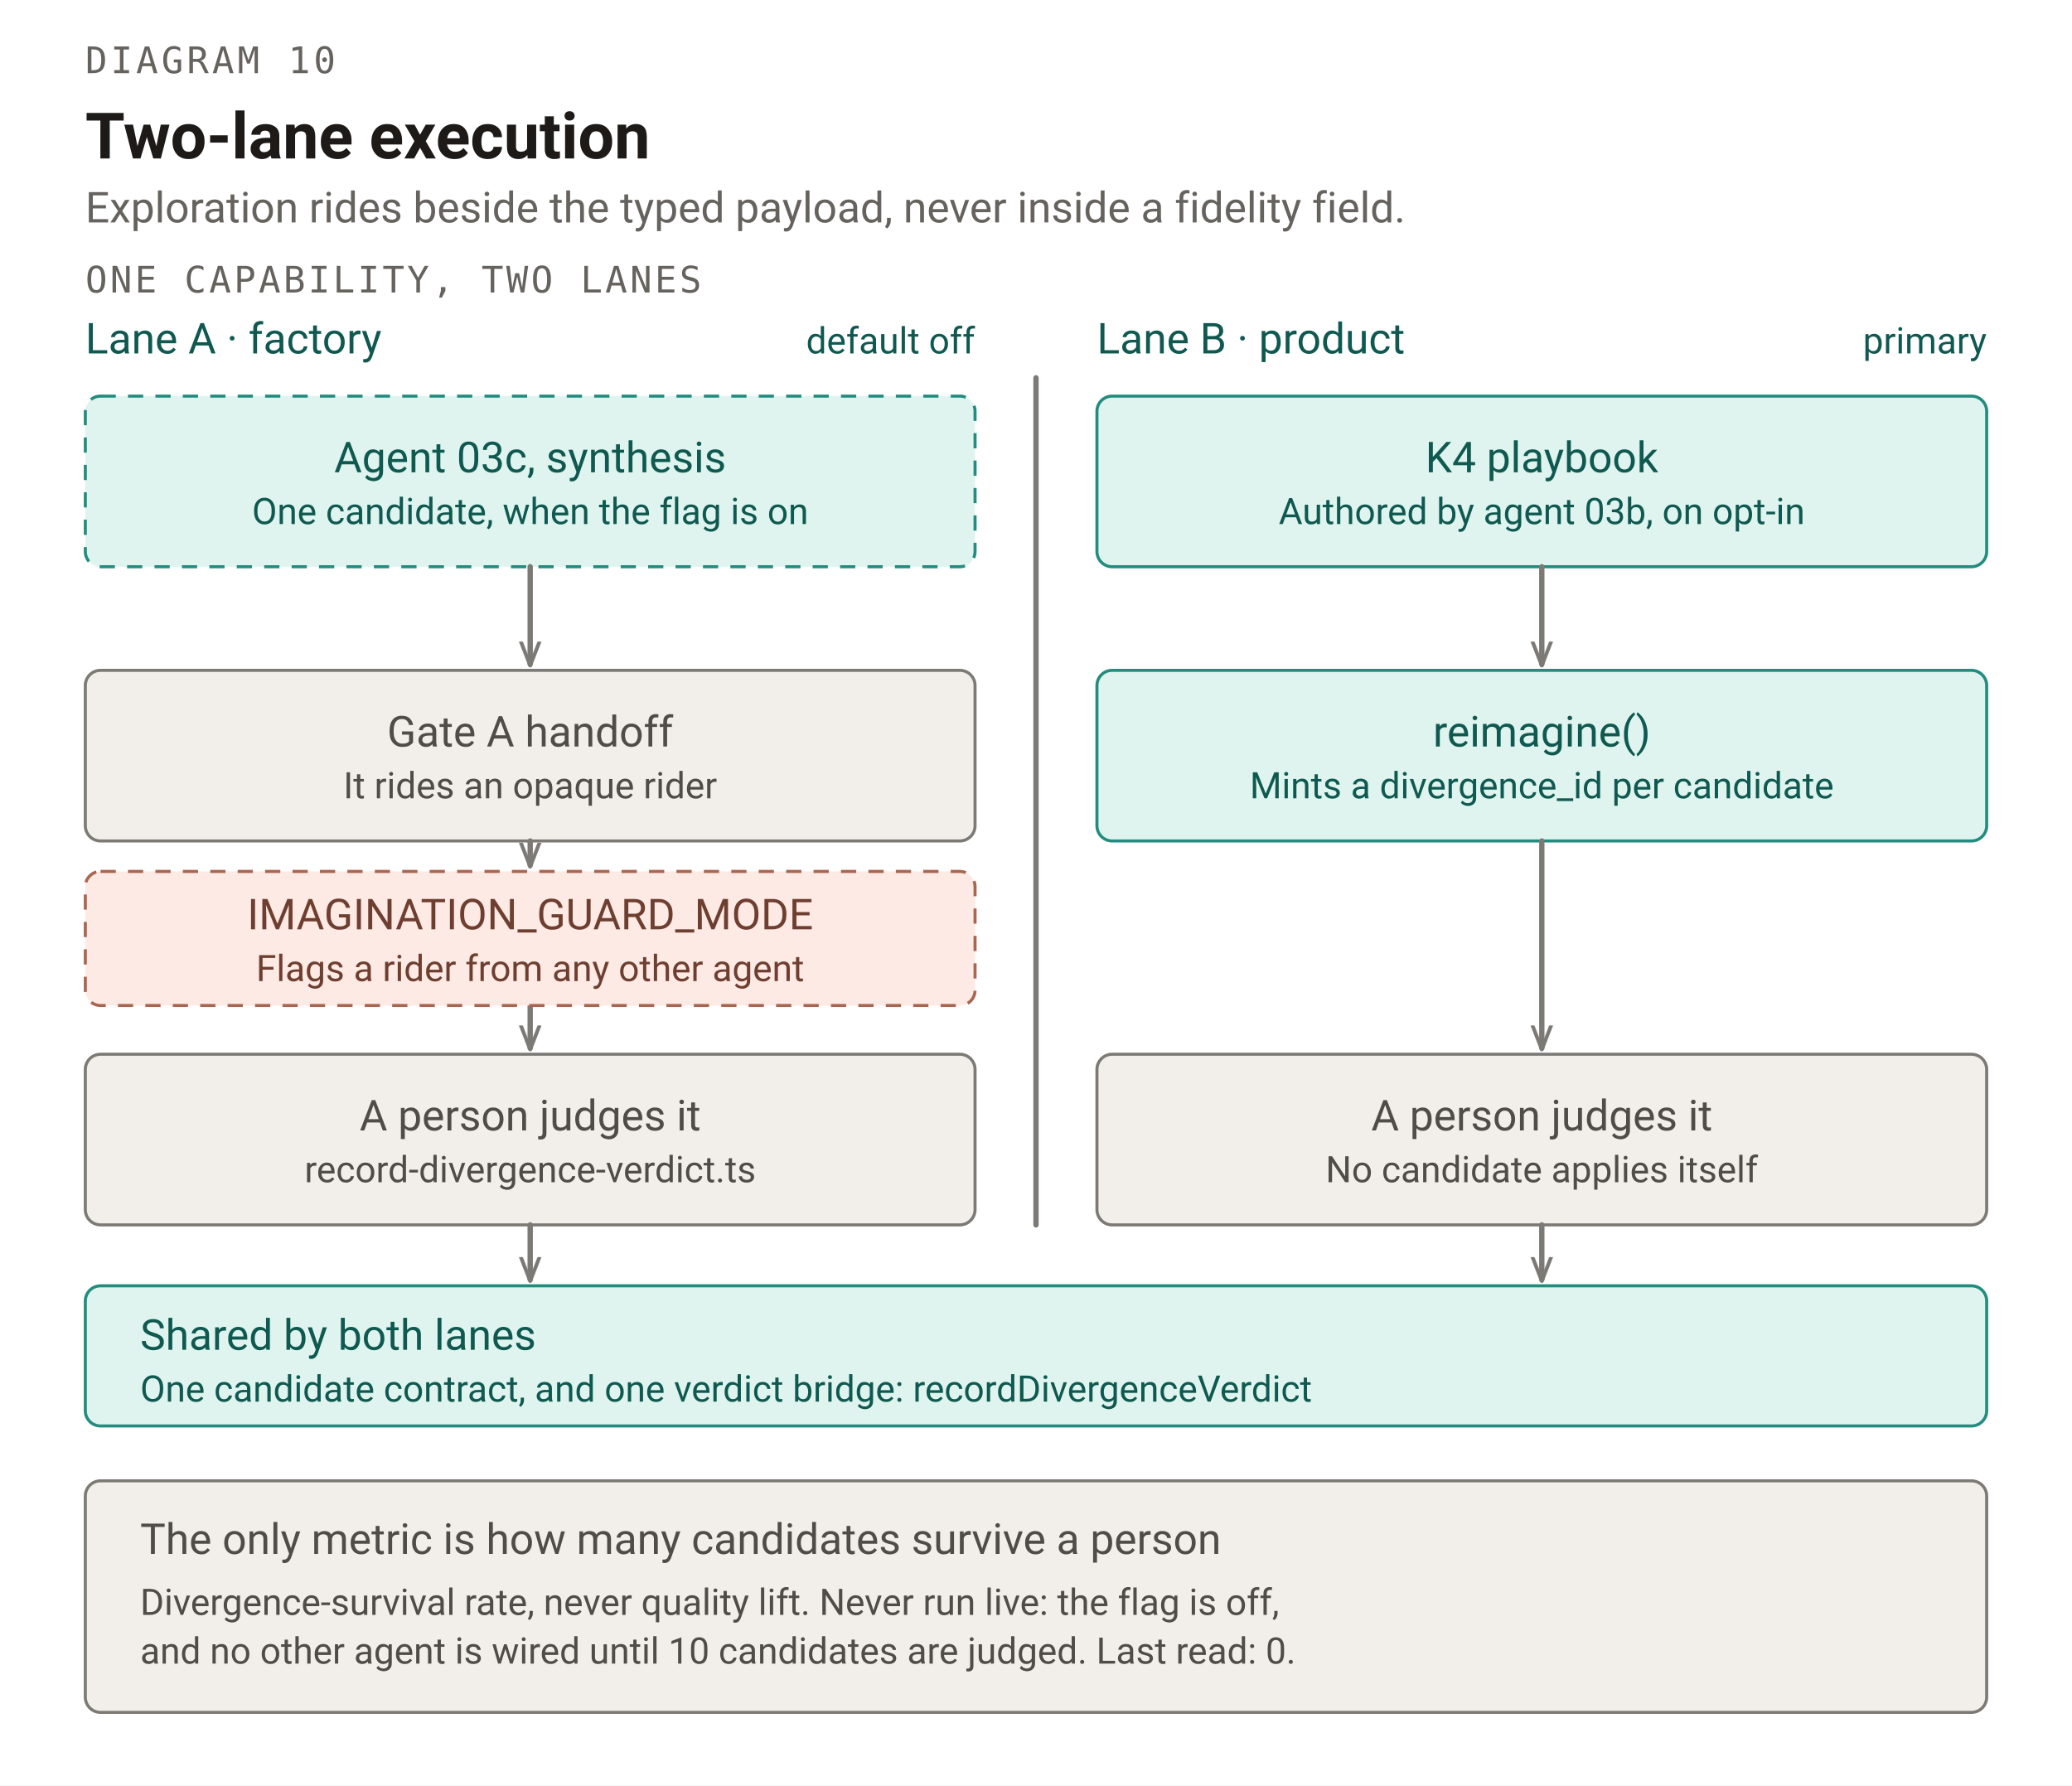
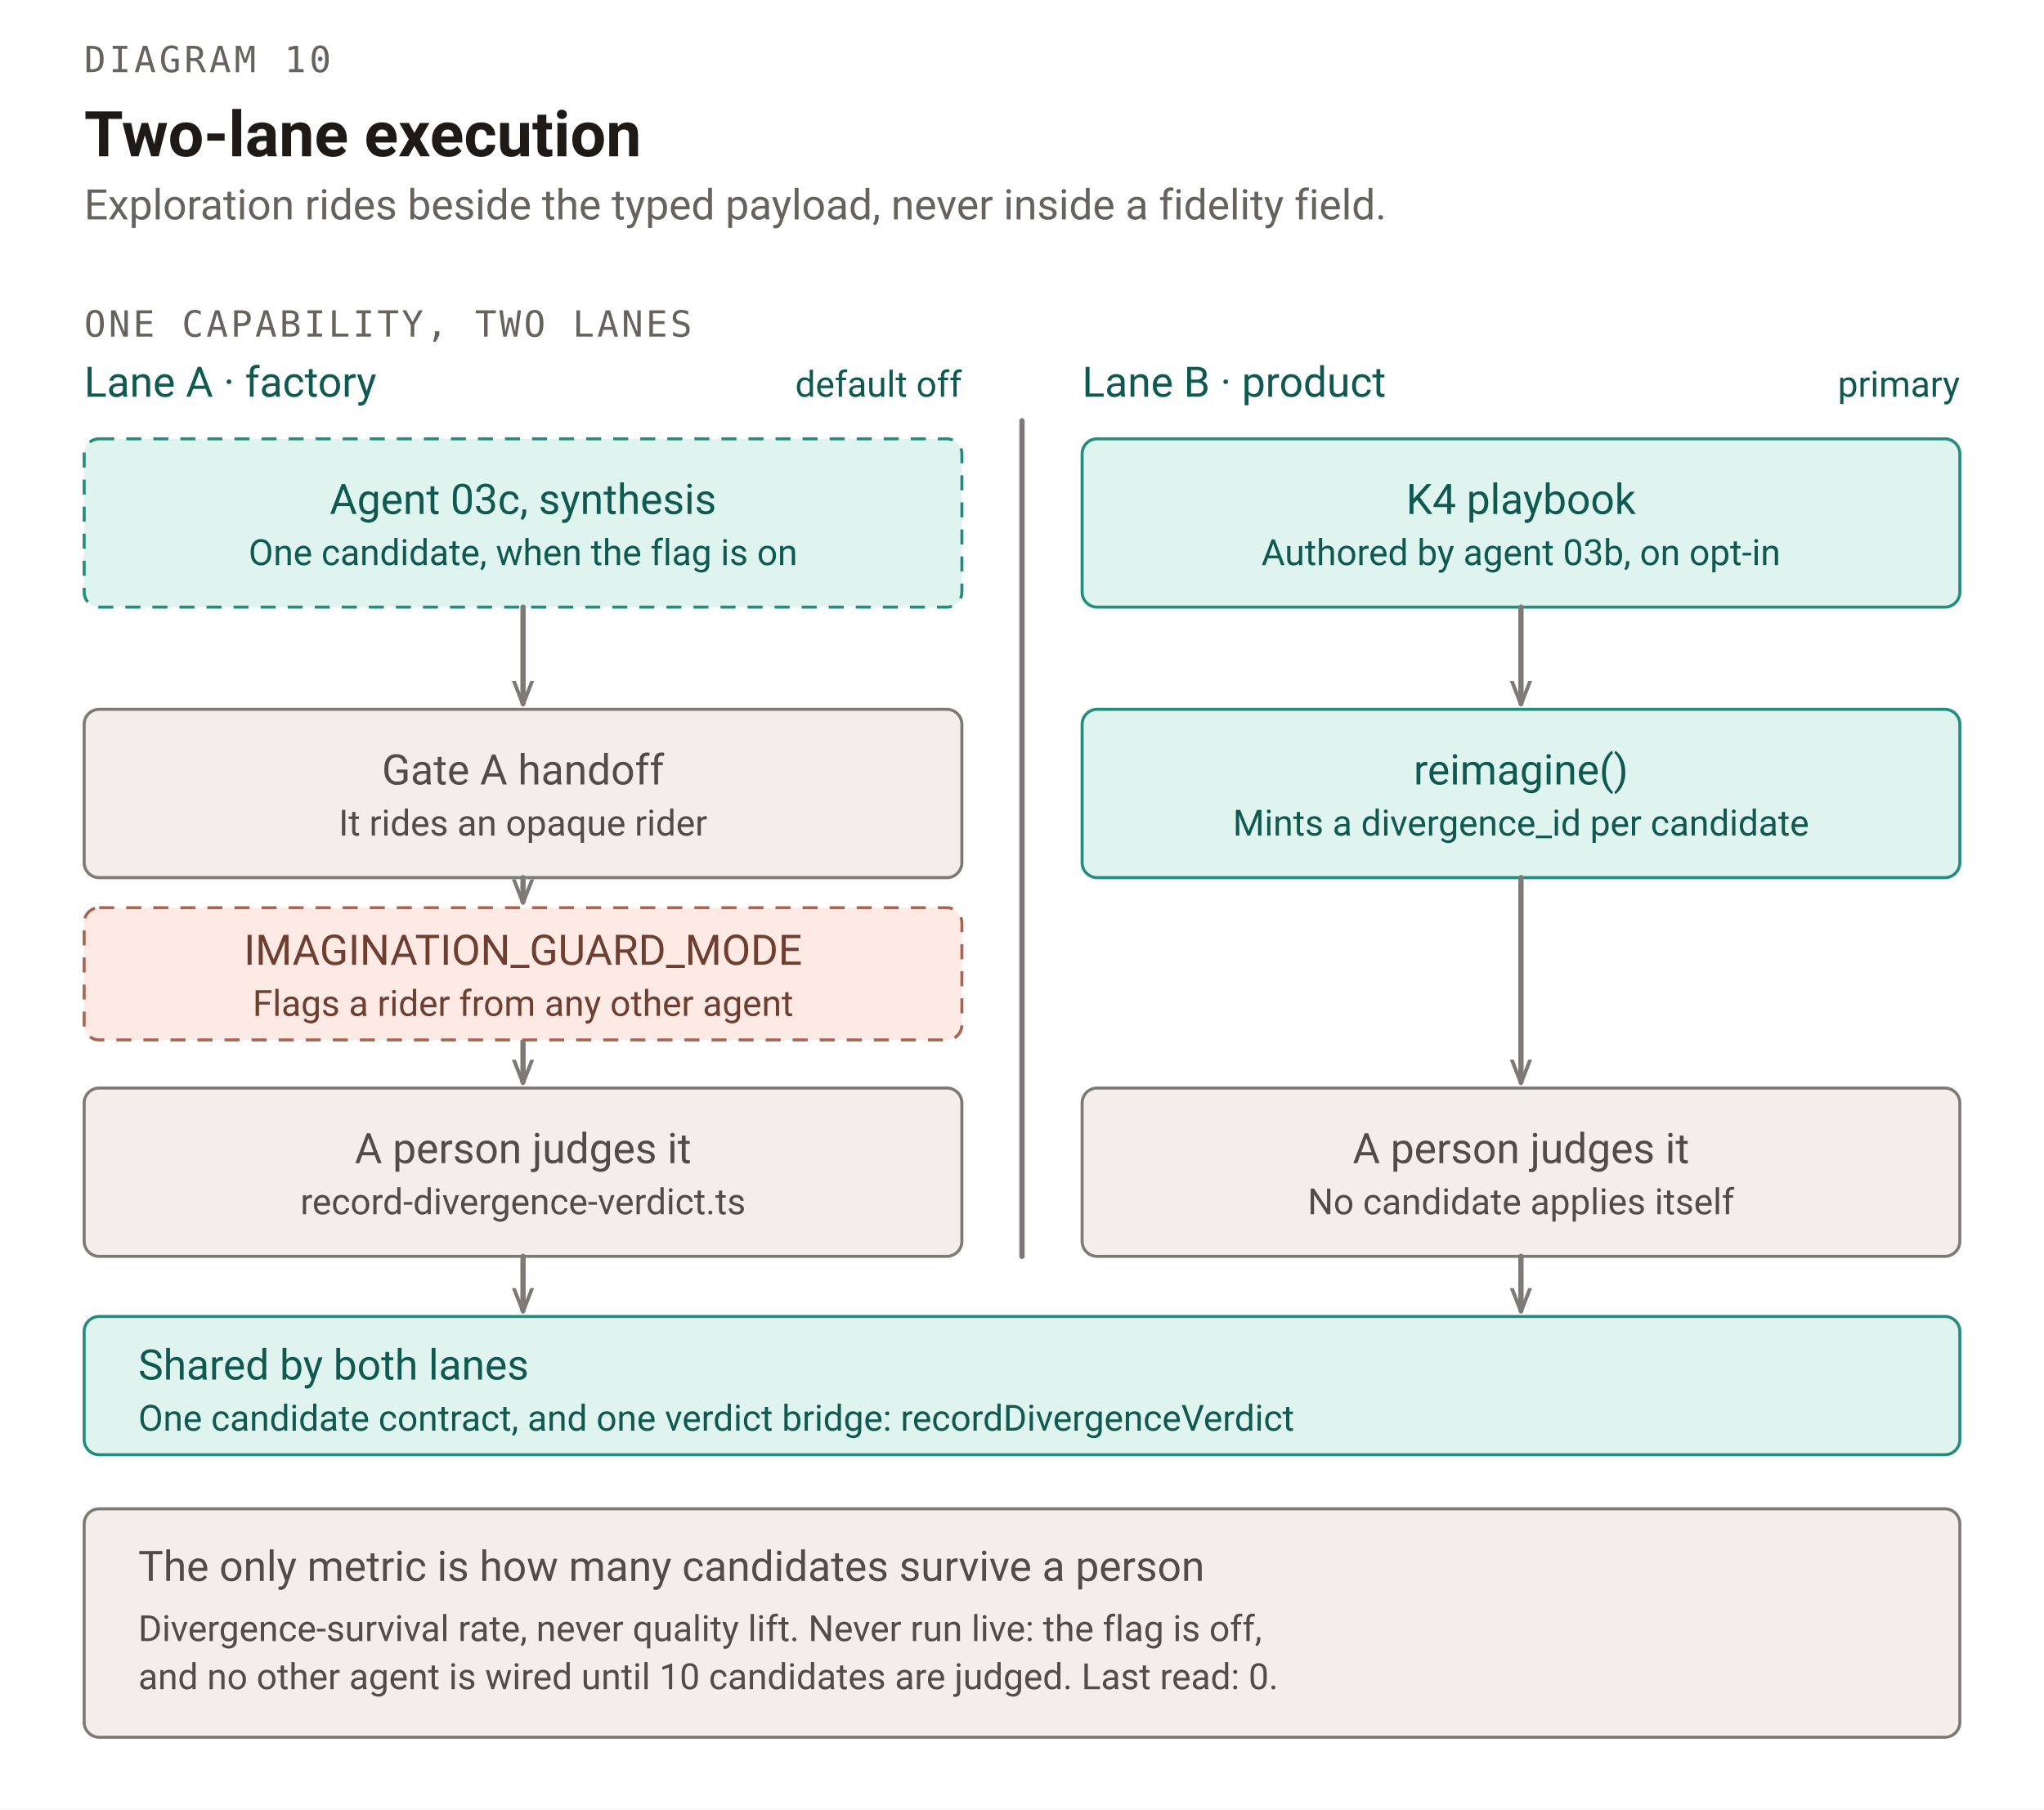
- <svg xmlns="http://www.w3.org/2000/svg" viewBox="0 0 680 586" width="100%" role="img" aria-label="Two-lane execution. Exploration rides beside the typed payload, never inside a fidelity field.">
+ <svg xmlns="http://www.w3.org/2000/svg" viewBox="0 0 680 602" width="100%" role="img" aria-label="Two-lane execution. Exploration rides beside the typed payload, never inside a fidelity field.">
  <style>text{font-family:system-ui,-apple-system,'Segoe UI',Roboto,'Helvetica Neue',sans-serif}text.mono{font-family:ui-monospace,'SFMono-Regular','Cascadia Mono','Segoe UI Mono','DejaVu Sans Mono','Liberation Mono',monospace}.num{font-variant-numeric:tabular-nums}@media (prefers-color-scheme:dark){.teal-f{fill:#122925;stroke:#61c2b2}.teal-o{stroke:#61c2b2}.teal-t{fill:#bee8e0}.teal-m{fill:#61c2b2}.teal-h{stroke:#32a091}.purple-f{fill:#242232;stroke:#ada4e6}.purple-o{stroke:#ada4e6}.purple-t{fill:#dddafb}.purple-m{fill:#ada4e6}.purple-h{stroke:#8b81c5}.coral-f{fill:#311f19;stroke:#e39982}.coral-o{stroke:#e39982}.coral-t{fill:#fad5c9}.coral-m{fill:#e39982}.coral-h{stroke:#c0765f}.gray-f{fill:#262421;stroke:#b1ada8}.gray-o{stroke:#b1ada8}.gray-t{fill:#e1ddd8}.gray-m{fill:#b1ada8}.gray-h{stroke:#8f8b87}.surface{fill:#0d0b08}.ink{fill:#ebe7e2}.mute{fill:#dbd7d2}.rule{stroke:#5b5753}}[data-theme=dark] .teal-f{fill:#122925;stroke:#61c2b2}[data-theme=dark] .teal-o{stroke:#61c2b2}[data-theme=dark] .teal-t{fill:#bee8e0}[data-theme=dark] .teal-m{fill:#61c2b2}[data-theme=dark] .teal-h{stroke:#32a091}[data-theme=dark] .purple-f{fill:#242232;stroke:#ada4e6}[data-theme=dark] .purple-o{stroke:#ada4e6}[data-theme=dark] .purple-t{fill:#dddafb}[data-theme=dark] .purple-m{fill:#ada4e6}[data-theme=dark] .purple-h{stroke:#8b81c5}[data-theme=dark] .coral-f{fill:#311f19;stroke:#e39982}[data-theme=dark] .coral-o{stroke:#e39982}[data-theme=dark] .coral-t{fill:#fad5c9}[data-theme=dark] .coral-m{fill:#e39982}[data-theme=dark] .coral-h{stroke:#c0765f}[data-theme=dark] .gray-f{fill:#262421;stroke:#b1ada8}[data-theme=dark] .gray-o{stroke:#b1ada8}[data-theme=dark] .gray-t{fill:#e1ddd8}[data-theme=dark] .gray-m{fill:#b1ada8}[data-theme=dark] .gray-h{stroke:#8f8b87}[data-theme=dark] .surface{fill:#0d0b08}[data-theme=dark] .ink{fill:#ebe7e2}[data-theme=dark] .mute{fill:#dbd7d2}[data-theme=dark] .rule{stroke:#5b5753}[data-theme=light] .teal-f{fill:#dff4ef;stroke:#228c7e}[data-theme=light] .teal-o{stroke:#228c7e}[data-theme=light] .teal-t{fill:#0f5950}[data-theme=light] .teal-m{fill:#228c7e}[data-theme=light] .teal-h{stroke:#32a091}[data-theme=light] .purple-f{fill:#eeecfd;stroke:#7a70af}[data-theme=light] .purple-o{stroke:#7a70af}[data-theme=light] .purple-t{fill:#4d4671}[data-theme=light] .purple-m{fill:#7a70af}[data-theme=light] .purple-h{stroke:#8b81c5}[data-theme=light] .coral-f{fill:#fdeae4;stroke:#aa6550}[data-theme=light] .coral-o{stroke:#aa6550}[data-theme=light] .coral-t{fill:#6e3f30}[data-theme=light] .coral-m{fill:#aa6550}[data-theme=light] .coral-h{stroke:#c0765f}[data-theme=light] .gray-f{fill:#f2eee9;stroke:#7d7a75}[data-theme=light] .gray-o{stroke:#7d7a75}[data-theme=light] .gray-t{fill:#504c48}[data-theme=light] .gray-m{fill:#7d7a75}[data-theme=light] .gray-h{stroke:#8f8b87}[data-theme=light] .surface{fill:#ffffff}[data-theme=light] .ink{fill:#1d1a17}[data-theme=light] .mute{fill:#66635e}[data-theme=light] .rule{stroke:#c1bdb8}</style>
  <defs>
    <marker id="ar-teal" viewBox="0 0 10 10" refX="8.5" refY="5" markerWidth="5" markerHeight="5" orient="auto-start-reverse">
      <path d="M0,1.5 L9,5 L0,8.5" fill="none" stroke="#228c7e" stroke-width="1.4" stroke-linecap="round" stroke-linejoin="round" class="teal-o" />
    </marker>
    <marker id="ar-purple" viewBox="0 0 10 10" refX="8.5" refY="5" markerWidth="5" markerHeight="5" orient="auto-start-reverse">
      <path d="M0,1.5 L9,5 L0,8.5" fill="none" stroke="#7a70af" stroke-width="1.4" stroke-linecap="round" stroke-linejoin="round" class="purple-o" />
    </marker>
    <marker id="ar-coral" viewBox="0 0 10 10" refX="8.5" refY="5" markerWidth="5" markerHeight="5" orient="auto-start-reverse">
      <path d="M0,1.5 L9,5 L0,8.5" fill="none" stroke="#aa6550" stroke-width="1.4" stroke-linecap="round" stroke-linejoin="round" class="coral-o" />
    </marker>
    <marker id="ar-gray" viewBox="0 0 10 10" refX="8.5" refY="5" markerWidth="5" markerHeight="5" orient="auto-start-reverse">
      <path d="M0,1.5 L9,5 L0,8.5" fill="none" stroke="#7d7a75" stroke-width="1.4" stroke-linecap="round" stroke-linejoin="round" class="gray-o" />
    </marker>
  </defs>
-   <rect x="0" y="0" width="680" height="586" fill="#ffffff" class="surface" />
+   <rect x="0" y="0" width="680" height="602" fill="#ffffff" class="surface" />
  <text x="28" y="24" font-size="12" fill="#66635e" letter-spacing="1.1" class="mute mono">DIAGRAM 10</text>
  <text x="28" y="52" font-size="21" fill="#1d1a17" font-weight="600" class="ink">Two-lane execution</text>
  <text x="28" y="73" font-size="14" fill="#66635e" class="mute">Exploration rides beside the typed payload, never inside a fidelity field.</text>
-   <text x="28" y="96" font-size="12" fill="#66635e" font-weight="500" letter-spacing="0.9" class="mute mono">ONE CAPABILITY, TWO LANES</text>
-   <text x="28" y="116" font-size="14" fill="#0f5950" class="teal-t">Lane A · factory</text>
-   <text x="320" y="116" font-size="12" fill="#0f5950" text-anchor="end" class="teal-t">default off</text>
-   <text x="360" y="116" font-size="14" fill="#0f5950" class="teal-t">Lane B · product</text>
-   <text x="652" y="116" font-size="12" fill="#0f5950" text-anchor="end" class="teal-t">primary</text>
-   <rect x="28" y="130" width="292" height="56" rx="5" fill="#dff4ef" stroke="#228c7e" stroke-width="1.0" stroke-dasharray="5 4" class="teal-f" />
-   <text x="174.0" y="155.0" font-size="14" fill="#0f5950" text-anchor="middle" class="teal-t">Agent 03c, synthesis</text>
-   <text x="174.0" y="172.0" font-size="12" fill="#0f5950" text-anchor="middle" class="teal-t">One candidate, when the flag is on</text>
-   <rect x="28" y="220" width="292" height="56" rx="5" fill="#f2eee9" stroke="#7d7a75" stroke-width="1.0" class="gray-f" />
-   <text x="174.0" y="245.0" font-size="14" fill="#504c48" text-anchor="middle" class="gray-t">Gate A handoff</text>
-   <text x="174.0" y="262.0" font-size="12" fill="#504c48" text-anchor="middle" class="gray-t">It rides an opaque rider</text>
-   <rect x="28" y="346" width="292" height="56" rx="5" fill="#f2eee9" stroke="#7d7a75" stroke-width="1.0" class="gray-f" />
-   <text x="174.0" y="371.0" font-size="14" fill="#504c48" text-anchor="middle" class="gray-t">A person judges it</text>
-   <text x="174.0" y="388.0" font-size="12" fill="#504c48" text-anchor="middle" class="gray-t">record-divergence-verdict.ts</text>
-   <rect x="360" y="130" width="292" height="56" rx="5" fill="#dff4ef" stroke="#228c7e" stroke-width="1.0" class="teal-f" />
-   <text x="506.0" y="155.0" font-size="14" fill="#0f5950" text-anchor="middle" class="teal-t">K4 playbook</text>
-   <text x="506.0" y="172.0" font-size="12" fill="#0f5950" text-anchor="middle" class="teal-t">Authored by agent 03b, on opt-in</text>
-   <rect x="360" y="220" width="292" height="56" rx="5" fill="#dff4ef" stroke="#228c7e" stroke-width="1.0" class="teal-f" />
-   <text x="506.0" y="245.0" font-size="14" fill="#0f5950" text-anchor="middle" class="teal-t">reimagine()</text>
-   <text x="506.0" y="262.0" font-size="12" fill="#0f5950" text-anchor="middle" class="teal-t">Mints a divergence_id per candidate</text>
-   <rect x="360" y="346" width="292" height="56" rx="5" fill="#f2eee9" stroke="#7d7a75" stroke-width="1.0" class="gray-f" />
-   <text x="506.0" y="371.0" font-size="14" fill="#504c48" text-anchor="middle" class="gray-t">A person judges it</text>
-   <text x="506.0" y="388.0" font-size="12" fill="#504c48" text-anchor="middle" class="gray-t">No candidate applies itself</text>
-   <line x1="174.0" y1="186" x2="174.0" y2="218" stroke="#7d7a75" stroke-width="1.75" stroke-linecap="round" marker-end="url(#ar-gray)" class="gray-o" />
-   <line x1="174.0" y1="276" x2="174.0" y2="284" stroke="#7d7a75" stroke-width="1.75" stroke-linecap="round" marker-end="url(#ar-gray)" class="gray-o" />
-   <line x1="174.0" y1="330" x2="174.0" y2="344" stroke="#7d7a75" stroke-width="1.75" stroke-linecap="round" marker-end="url(#ar-gray)" class="gray-o" />
-   <line x1="506.0" y1="186" x2="506.0" y2="218" stroke="#7d7a75" stroke-width="1.75" stroke-linecap="round" marker-end="url(#ar-gray)" class="gray-o" />
-   <line x1="506.0" y1="276" x2="506.0" y2="344" stroke="#7d7a75" stroke-width="1.75" stroke-linecap="round" marker-end="url(#ar-gray)" class="gray-o" />
-   <rect x="28" y="286" width="292" height="44" rx="5" fill="#fdeae4" stroke="#aa6550" stroke-width="1.0" stroke-dasharray="5 4" class="coral-f" />
-   <text x="174.0" y="305.0" font-size="14" fill="#6e3f30" text-anchor="middle" class="coral-t">IMAGINATION_GUARD_MODE</text>
-   <text x="174.0" y="322.0" font-size="12" fill="#6e3f30" text-anchor="middle" class="coral-t">Flags a rider from any other agent</text>
-   <line x1="340" y1="124" x2="340" y2="402" stroke="#7d7a75" stroke-width="1.75" stroke-linecap="round" class="gray-o" />
-   <line x1="174.0" y1="402" x2="174.0" y2="420" stroke="#7d7a75" stroke-width="1.75" stroke-linecap="round" marker-end="url(#ar-gray)" class="gray-o" />
-   <line x1="506.0" y1="402" x2="506.0" y2="420" stroke="#7d7a75" stroke-width="1.75" stroke-linecap="round" marker-end="url(#ar-gray)" class="gray-o" />
-   <rect x="28" y="422" width="624" height="46" rx="5" fill="#dff4ef" stroke="#228c7e" stroke-width="1.0" class="teal-f" />
-   <text x="46" y="443" font-size="14" fill="#0f5950" class="teal-t">Shared by both lanes</text>
-   <text x="46" y="460" font-size="12" fill="#0f5950" class="teal-t">One candidate contract, and one verdict bridge: recordDivergenceVerdict</text>
-   <rect x="28" y="486" width="624" height="76" rx="5" fill="#f2eee9" stroke="#7d7a75" stroke-width="1.0" class="gray-f" />
-   <text x="46" y="510" font-size="14" fill="#504c48" class="gray-t">The only metric is how many candidates survive a person</text>
-   <text x="46" y="530" font-size="12" fill="#504c48" class="gray-t">Divergence-survival rate, never quality lift. Never run live: the flag is off,</text>
-   <text x="46" y="546" font-size="12" fill="#504c48" class="gray-t">and no other agent is wired until 10 candidates are judged. Last read: 0.</text>
+   <g transform="translate(0,16)">
+     <text x="28" y="96" font-size="12" fill="#66635e" font-weight="500" letter-spacing="0.9" class="mute mono">ONE CAPABILITY, TWO LANES</text>
+     <text x="28" y="116" font-size="14" fill="#0f5950" class="teal-t">Lane A · factory</text>
+     <text x="320" y="116" font-size="12" fill="#0f5950" text-anchor="end" class="teal-t">default off</text>
+     <text x="360" y="116" font-size="14" fill="#0f5950" class="teal-t">Lane B · product</text>
+     <text x="652" y="116" font-size="12" fill="#0f5950" text-anchor="end" class="teal-t">primary</text>
+     <rect x="28" y="130" width="292" height="56" rx="5" fill="#dff4ef" stroke="#228c7e" stroke-width="1.0" stroke-dasharray="5 4" class="teal-f" />
+     <text x="174.0" y="155.0" font-size="14" fill="#0f5950" text-anchor="middle" class="teal-t">Agent 03c, synthesis</text>
+     <text x="174.0" y="172.0" font-size="12" fill="#0f5950" text-anchor="middle" class="teal-t">One candidate, when the flag is on</text>
+     <rect x="28" y="220" width="292" height="56" rx="5" fill="#f2eee9" stroke="#7d7a75" stroke-width="1.0" class="gray-f" />
+     <text x="174.0" y="245.0" font-size="14" fill="#504c48" text-anchor="middle" class="gray-t">Gate A handoff</text>
+     <text x="174.0" y="262.0" font-size="12" fill="#504c48" text-anchor="middle" class="gray-t">It rides an opaque rider</text>
+     <rect x="28" y="346" width="292" height="56" rx="5" fill="#f2eee9" stroke="#7d7a75" stroke-width="1.0" class="gray-f" />
+     <text x="174.0" y="371.0" font-size="14" fill="#504c48" text-anchor="middle" class="gray-t">A person judges it</text>
+     <text x="174.0" y="388.0" font-size="12" fill="#504c48" text-anchor="middle" class="gray-t">record-divergence-verdict.ts</text>
+     <rect x="360" y="130" width="292" height="56" rx="5" fill="#dff4ef" stroke="#228c7e" stroke-width="1.0" class="teal-f" />
+     <text x="506.0" y="155.0" font-size="14" fill="#0f5950" text-anchor="middle" class="teal-t">K4 playbook</text>
+     <text x="506.0" y="172.0" font-size="12" fill="#0f5950" text-anchor="middle" class="teal-t">Authored by agent 03b, on opt-in</text>
+     <rect x="360" y="220" width="292" height="56" rx="5" fill="#dff4ef" stroke="#228c7e" stroke-width="1.0" class="teal-f" />
+     <text x="506.0" y="245.0" font-size="14" fill="#0f5950" text-anchor="middle" class="teal-t">reimagine()</text>
+     <text x="506.0" y="262.0" font-size="12" fill="#0f5950" text-anchor="middle" class="teal-t">Mints a divergence_id per candidate</text>
+     <rect x="360" y="346" width="292" height="56" rx="5" fill="#f2eee9" stroke="#7d7a75" stroke-width="1.0" class="gray-f" />
+     <text x="506.0" y="371.0" font-size="14" fill="#504c48" text-anchor="middle" class="gray-t">A person judges it</text>
+     <text x="506.0" y="388.0" font-size="12" fill="#504c48" text-anchor="middle" class="gray-t">No candidate applies itself</text>
+     <line x1="174.0" y1="186" x2="174.0" y2="218" stroke="#7d7a75" stroke-width="1.75" stroke-linecap="round" marker-end="url(#ar-gray)" class="gray-o" />
+     <line x1="174.0" y1="276" x2="174.0" y2="284" stroke="#7d7a75" stroke-width="1.75" stroke-linecap="round" marker-end="url(#ar-gray)" class="gray-o" />
+     <line x1="174.0" y1="330" x2="174.0" y2="344" stroke="#7d7a75" stroke-width="1.75" stroke-linecap="round" marker-end="url(#ar-gray)" class="gray-o" />
+     <line x1="506.0" y1="186" x2="506.0" y2="218" stroke="#7d7a75" stroke-width="1.75" stroke-linecap="round" marker-end="url(#ar-gray)" class="gray-o" />
+     <line x1="506.0" y1="276" x2="506.0" y2="344" stroke="#7d7a75" stroke-width="1.75" stroke-linecap="round" marker-end="url(#ar-gray)" class="gray-o" />
+     <rect x="28" y="286" width="292" height="44" rx="5" fill="#fdeae4" stroke="#aa6550" stroke-width="1.0" stroke-dasharray="5 4" class="coral-f" />
+     <text x="174.0" y="305.0" font-size="14" fill="#6e3f30" text-anchor="middle" class="coral-t">IMAGINATION_GUARD_MODE</text>
+     <text x="174.0" y="322.0" font-size="12" fill="#6e3f30" text-anchor="middle" class="coral-t">Flags a rider from any other agent</text>
+     <line x1="340" y1="124" x2="340" y2="402" stroke="#7d7a75" stroke-width="1.75" stroke-linecap="round" class="gray-o" />
+     <line x1="174.0" y1="402" x2="174.0" y2="420" stroke="#7d7a75" stroke-width="1.75" stroke-linecap="round" marker-end="url(#ar-gray)" class="gray-o" />
+     <line x1="506.0" y1="402" x2="506.0" y2="420" stroke="#7d7a75" stroke-width="1.75" stroke-linecap="round" marker-end="url(#ar-gray)" class="gray-o" />
+     <rect x="28" y="422" width="624" height="46" rx="5" fill="#dff4ef" stroke="#228c7e" stroke-width="1.0" class="teal-f" />
+     <text x="46" y="443" font-size="14" fill="#0f5950" class="teal-t">Shared by both lanes</text>
+     <text x="46" y="460" font-size="12" fill="#0f5950" class="teal-t">One candidate contract, and one verdict bridge: recordDivergenceVerdict</text>
+     <rect x="28" y="486" width="624" height="76" rx="5" fill="#f2eee9" stroke="#7d7a75" stroke-width="1.0" class="gray-f" />
+     <text x="46" y="510" font-size="14" fill="#504c48" class="gray-t">The only metric is how many candidates survive a person</text>
+     <text x="46" y="530" font-size="12" fill="#504c48" class="gray-t">Divergence-survival rate, never quality lift. Never run live: the flag is off,</text>
+     <text x="46" y="546" font-size="12" fill="#504c48" class="gray-t">and no other agent is wired until 10 candidates are judged. Last read: 0.</text>
+   </g>
</svg>
